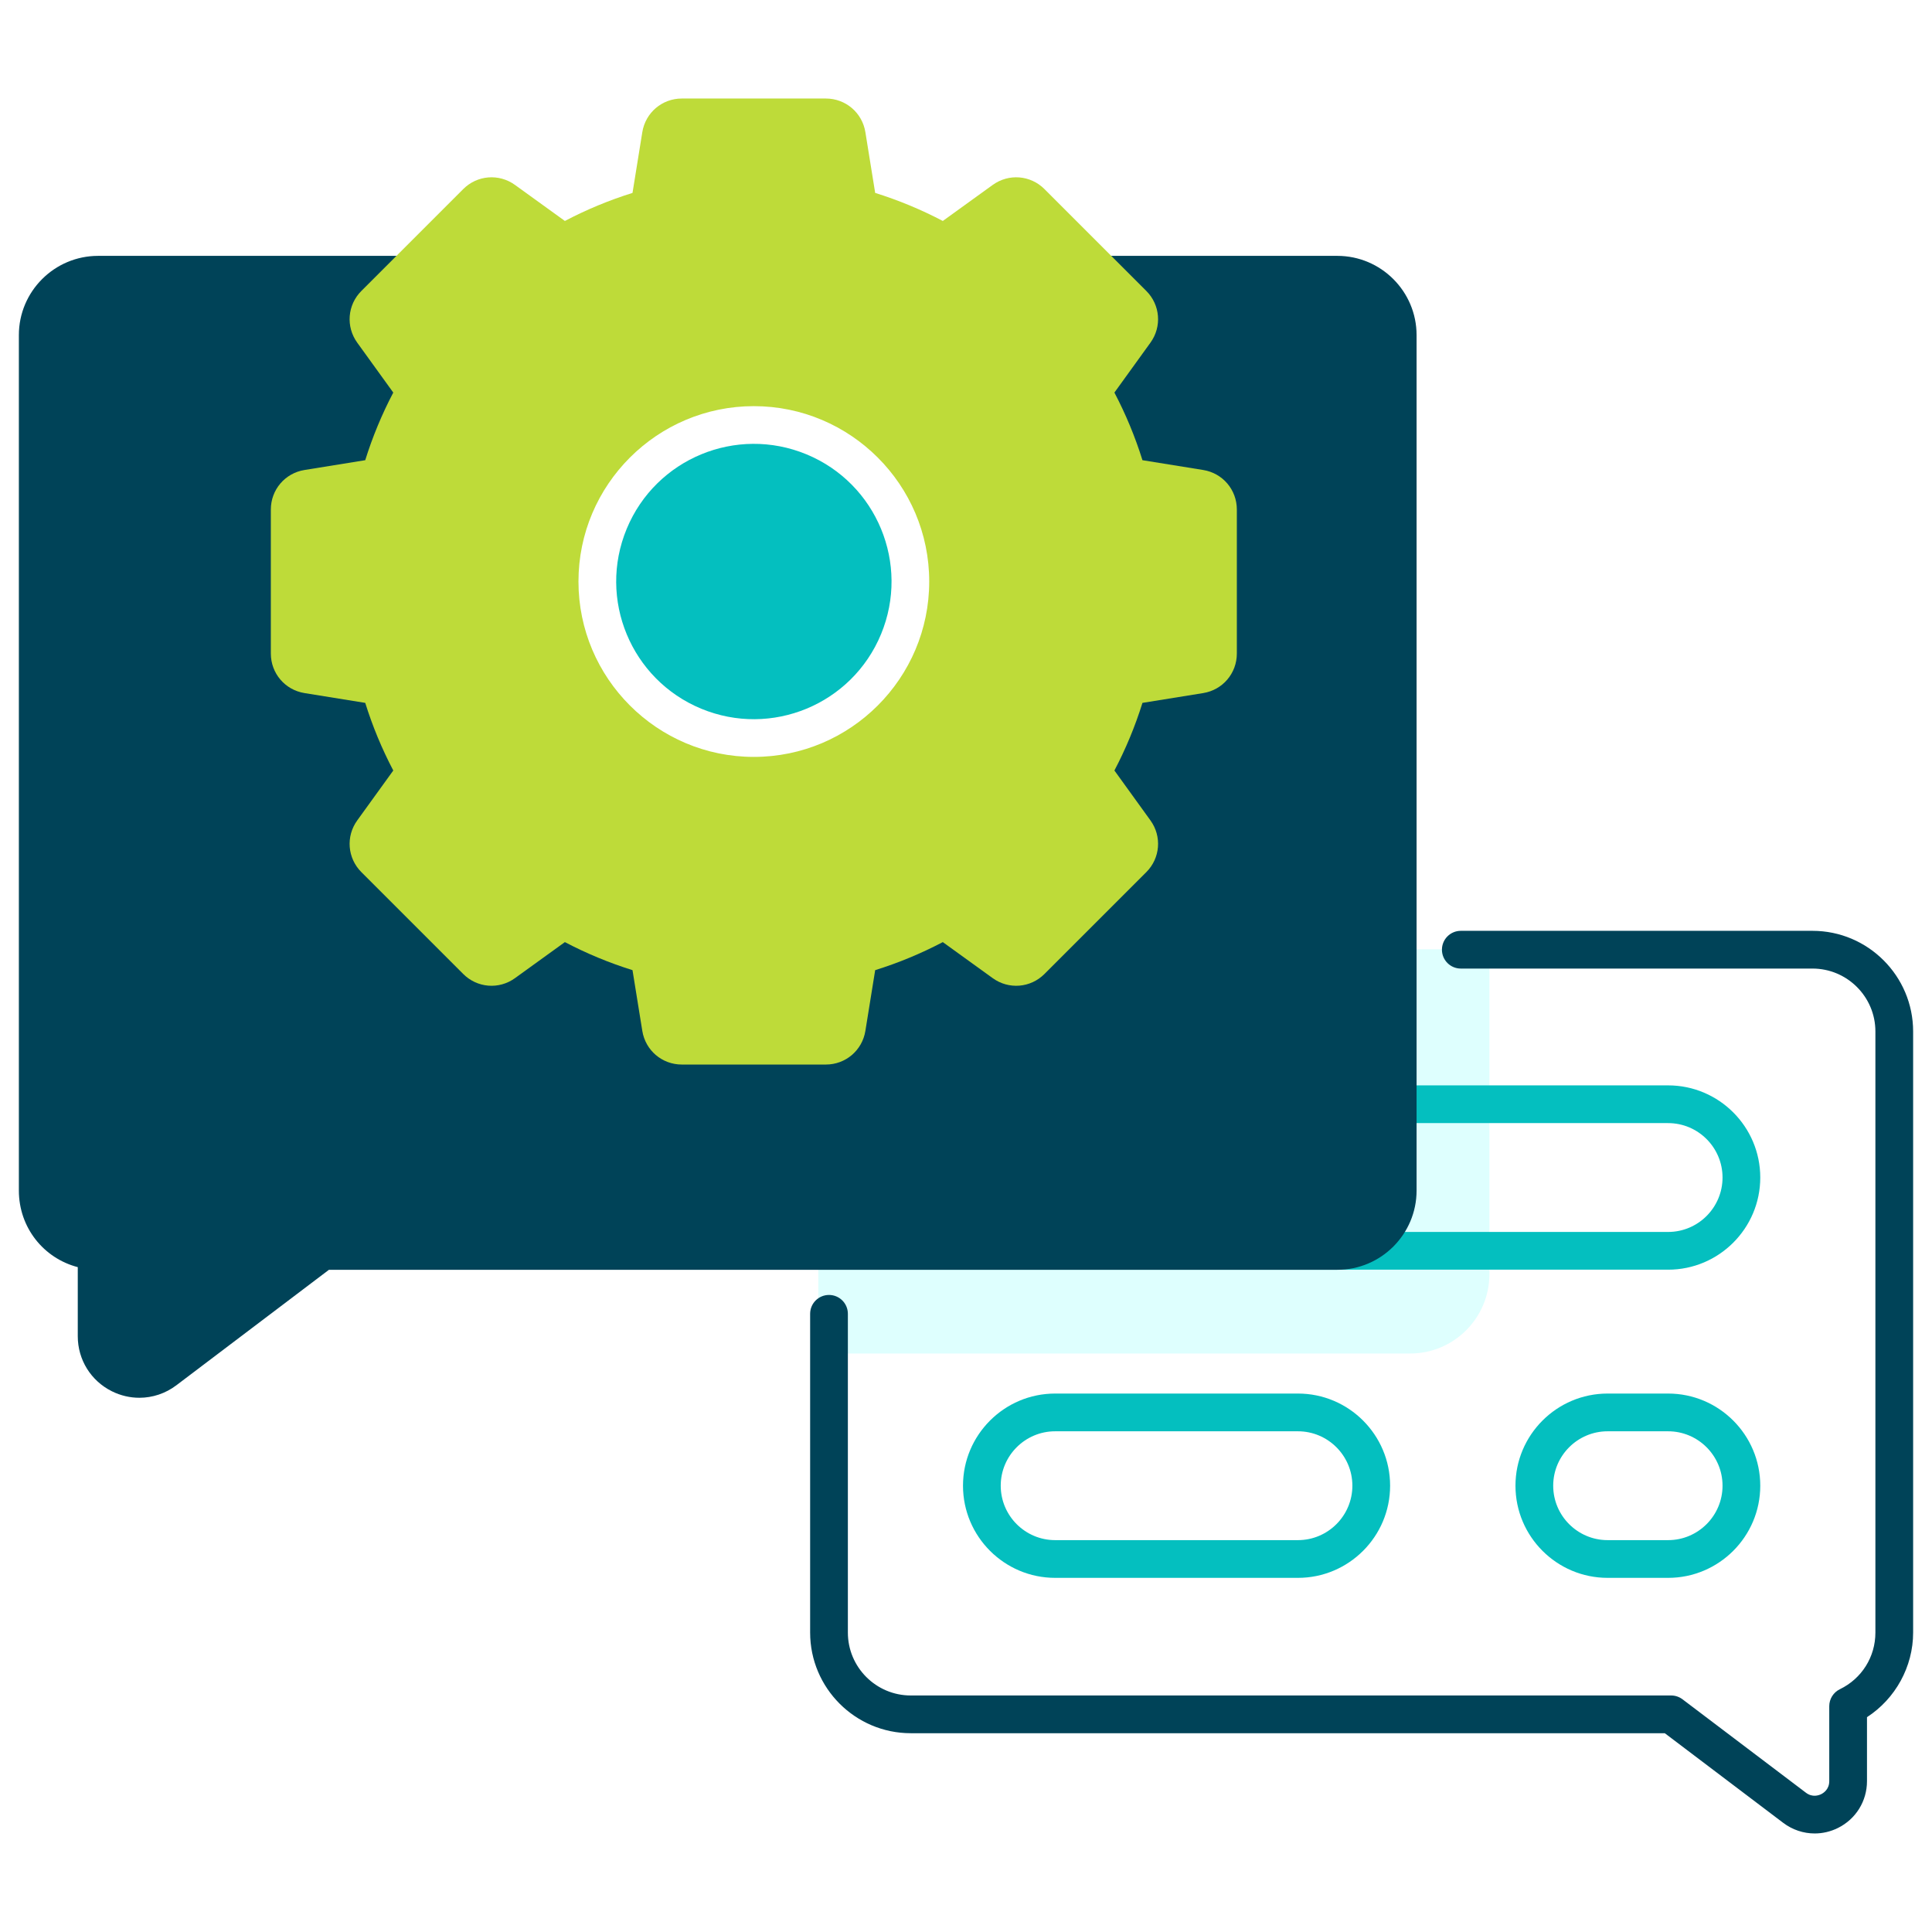
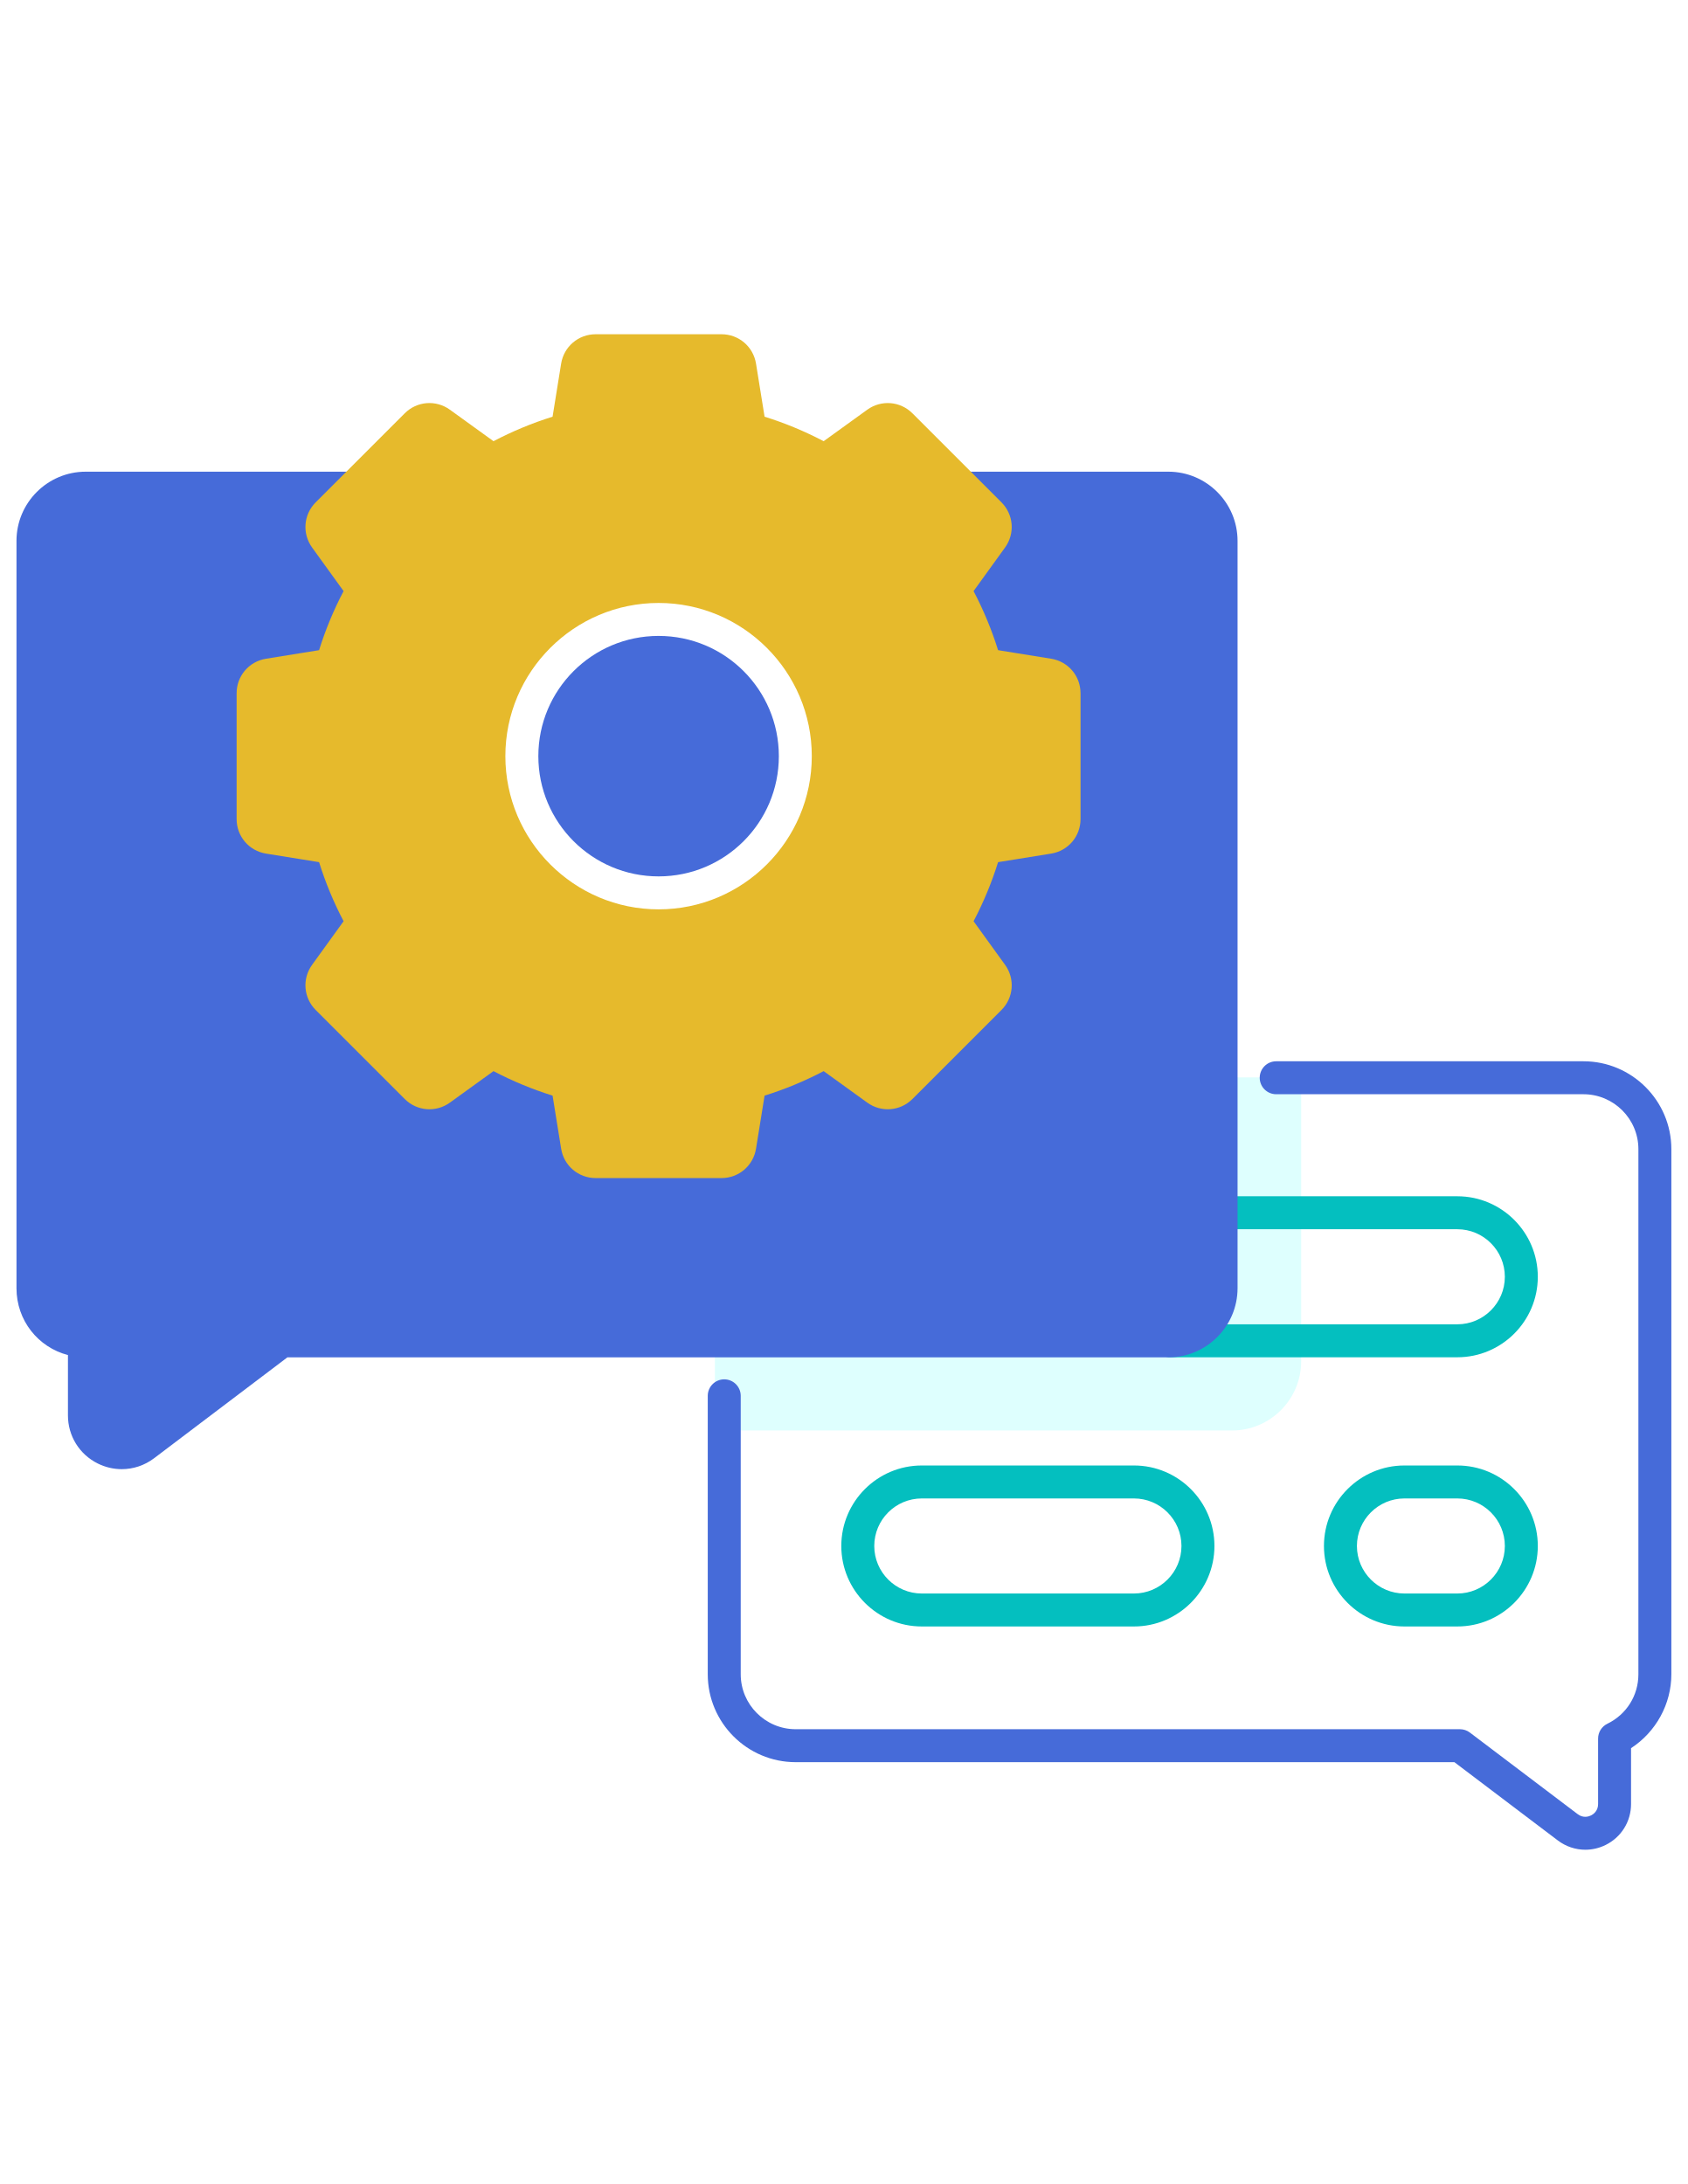
- <svg xmlns="http://www.w3.org/2000/svg" style="enable-background:new 0 0 512 512;" version="1.1" viewBox="0 0 512 512" xml:space="preserve">
-   <style type="text/css">
- 	.st0{display:none;}
- 	.st1{fill:#DEFFFE;}
- 	.st2{fill:#004358;}
- 	.st3{fill:#04BFBF;}
- 	.st4{fill:#BEDB39;}
- </style>
-   <g id="Layer_1" />
-   <g class="st0" id="Layer_3" />
-   <g class="st0" id="Layer_5" />
+ <svg xmlns="http://www.w3.org/2000/svg" version="1.1" id="Layer_1" x="0px" y="0px" width="612px" height="792px" viewBox="0 0 612 792" enable-background="new 0 0 612 792" xml:space="preserve">
+   <g id="Layer_1_1_">
+ </g>
+   <g id="Layer_3" display="none">
+ </g>
+   <g id="Layer_5" display="none">
+ </g>
  <g id="Layer_4">
    <g>
-       <path class="st1" d="M367.574,251.565v63.827c0,8.837-7.163,16-16,16H216.861v27.304h156.844c11.579,0,21-9.42,21-21v-86.132    H367.574z" />
+       <path fill="#DEFFFE" d="M439.366,390.699v76.293c0,10.563-8.563,19.125-19.125,19.125H259.217v32.637h187.478    c13.841,0,25.102-11.26,25.102-25.102V390.698L439.366,390.699L439.366,390.699z" />
      <g>
-         <path class="st3" d="M442.068,336.479h-87.115c-2.761,0-5-2.238-5-5s2.239-5,5-5h87.115c7.952,0,14.421-6.47,14.421-14.422     s-6.469-14.422-14.421-14.422h-71.661c-2.761,0-5-2.238-5-5s2.239-5,5-5h71.661c13.466,0,24.421,10.956,24.421,24.422     S455.534,336.479,442.068,336.479z" />
+         <path fill="#04BFBF" d="M528.409,492.197h-104.13c-3.3,0-5.977-2.675-5.977-5.977c0-3.301,2.677-5.977,5.977-5.977h104.13     c9.505,0,17.237-7.733,17.237-17.238s-7.732-17.239-17.237-17.239h-85.657c-3.3,0-5.977-2.675-5.977-5.977     c0-3.301,2.677-5.977,5.977-5.977h85.657c16.097,0,29.19,13.096,29.19,29.192C557.6,479.102,544.506,492.197,528.409,492.197z" />
      </g>
      <g>
-         <path class="st3" d="M442.068,418.149h-16.032c-13.466,0-24.421-10.956-24.421-24.422s10.956-24.421,24.421-24.421h16.032     c13.466,0,24.421,10.955,24.421,24.421S455.534,418.149,442.068,418.149z M426.036,379.307c-7.952,0-14.421,6.469-14.421,14.421     s6.469,14.422,14.421,14.422h16.032c7.952,0,14.421-6.47,14.421-14.422s-6.469-14.421-14.421-14.421H426.036z" />
+         <path fill="#04BFBF" d="M528.409,589.818h-19.163c-16.096,0-29.19-13.096-29.19-29.191c0-16.097,13.096-29.19,29.19-29.19h19.163     c16.097,0,29.19,13.094,29.19,29.19C557.6,576.723,544.506,589.818,528.409,589.818z M509.246,543.391     c-9.505,0-17.237,7.732-17.237,17.237s7.732,17.239,17.237,17.239h19.163c9.505,0,17.238-7.734,17.238-17.239     s-7.733-17.237-17.238-17.237H509.246z" />
      </g>
      <g>
-         <path class="st3" d="M343.973,418.149h-64.347c-13.466,0-24.421-10.956-24.421-24.422s10.956-24.421,24.421-24.421h64.347     c13.466,0,24.421,10.955,24.421,24.421S357.438,418.149,343.973,418.149z M279.625,379.307c-7.952,0-14.421,6.469-14.421,14.421     s6.469,14.422,14.421,14.422h64.347c7.952,0,14.421-6.47,14.421-14.422s-6.469-14.421-14.421-14.421H279.625z" />
+         <path fill="#04BFBF" d="M411.155,589.818H334.24c-16.096,0-29.19-13.096-29.19-29.191c0-16.097,13.096-29.19,29.19-29.19h76.915     c16.096,0,29.19,13.094,29.19,29.19C440.346,576.723,427.25,589.818,411.155,589.818z M334.239,543.391     c-9.505,0-17.237,7.732-17.237,17.237s7.732,17.239,17.237,17.239h76.915c9.505,0,17.237-7.734,17.237-17.239     s-7.732-17.237-17.237-17.237H334.239z" />
      </g>
-       <path class="st2" d="M354.407,67.807H26c-11.58,0-21,9.421-21,21v226.699c0,9.8,6.552,17.946,15.61,20.3v18.3    c0,6.23,3.465,11.823,9.044,14.598c2.319,1.152,4.805,1.721,7.276,1.72c3.474,0,6.917-1.122,9.82-3.319l40.424-30.598h267.233    c11.58,0,21-9.421,21-21V88.807C375.407,77.228,365.987,67.807,354.407,67.807z M199.776,204.813    c-27.957,0-50.702-22.745-50.702-50.702s22.745-50.702,50.702-50.702s50.702,22.745,50.702,50.702    S227.733,204.813,199.776,204.813z" />
+       <path fill="#466BD9" d="M423.627,171.051H31.078c-13.842,0-25.102,11.261-25.102,25.102v270.976    c0,11.715,7.832,21.451,18.659,24.266v21.874c0,7.446,4.142,14.132,10.811,17.449c2.772,1.377,5.744,2.057,8.697,2.056    c4.152,0,8.268-1.341,11.738-3.967l48.319-36.574h319.427c13.842,0,25.102-11.262,25.102-25.102V196.152    C448.729,182.312,437.469,171.051,423.627,171.051z M238.795,334.815c-33.417,0-60.605-27.188-60.605-60.604    c0-33.417,27.188-60.605,60.605-60.605c33.417,0,60.604,27.188,60.604,60.605C299.399,307.628,272.212,334.815,238.795,334.815z" />
      <g>
-         <ellipse class="st3" cx="199.776" cy="154.111" rx="36.477" ry="36.477" transform="matrix(0.3827 -0.9239 0.9239 0.3827 -19.0554 279.7043)" />
-         <path class="st4" d="M318.858,124.552l-16.097-2.597c-1.926-6.173-4.417-12.179-7.431-17.921l9.551-13.226     c3.064-4.243,2.602-10.009-1.099-13.71L276.79,50.105c-3.701-3.701-9.468-4.162-13.711-1.1l-13.226,9.552     c-5.742-3.015-11.747-5.505-17.921-7.432l-2.597-16.098c-0.834-5.167-5.238-8.917-10.472-8.917h-38.173     c-5.234,0-9.638,3.75-10.472,8.918l-2.597,16.097c-6.174,1.927-12.179,4.417-17.92,7.432l-13.226-9.552     c-4.244-3.064-10.01-2.602-13.711,1.1L95.77,77.099c-3.701,3.701-4.163,9.467-1.099,13.711l9.551,13.225     c-3.015,5.742-5.505,11.747-7.432,17.921l-16.097,2.597c-5.167,0.834-8.917,5.238-8.917,10.473v38.174     c0,5.234,3.75,9.639,8.918,10.473l16.097,2.597c1.927,6.174,4.417,12.179,7.432,17.921l-9.551,13.226     c-3.064,4.243-2.602,10.009,1.099,13.71l26.993,26.993c3.701,3.701,9.468,4.164,13.711,1.1l13.226-9.552     c5.742,3.014,11.747,5.504,17.92,7.432l2.597,16.098c0.834,5.167,5.238,8.917,10.472,8.917h38.173     c5.234,0,9.638-3.75,10.472-8.918l2.597-16.097c6.174-1.928,12.179-4.418,17.921-7.432l13.226,9.552     c4.245,3.064,10.01,2.602,13.711-1.1l26.993-26.993c3.701-3.701,4.163-9.467,1.099-13.711l-9.551-13.225     c3.015-5.742,5.505-11.747,7.432-17.921l16.097-2.597c5.167-0.834,8.917-5.238,8.917-10.473v-38.174     C327.776,129.79,324.026,125.386,318.858,124.552z M199.776,200.588c-25.627,0-46.477-20.85-46.477-46.477     s20.849-46.477,46.477-46.477s46.477,20.85,46.477,46.477S225.403,200.588,199.776,200.588z" />
+         <ellipse fill="#466BD9" cx="238.802" cy="274.209" rx="43.603" ry="43.603" />
+         <path fill="#E6BA2C" d="M381.135,238.878l-19.241-3.104c-2.302-7.379-5.279-14.558-8.882-21.421l11.416-15.809     c3.663-5.072,3.11-11.964-1.313-16.388l-32.264-32.265c-4.424-4.424-11.317-4.975-16.389-1.315l-15.81,11.418     c-6.863-3.604-14.041-6.581-21.421-8.884l-3.104-19.242c-0.997-6.176-6.261-10.659-12.517-10.659h-45.629     c-6.256,0-11.521,4.482-12.517,10.66l-3.104,19.241c-7.38,2.303-14.558,5.28-21.42,8.884l-15.809-11.418     c-5.073-3.662-11.965-3.11-16.389,1.315l-32.266,32.266c-4.424,4.424-4.976,11.316-1.313,16.389l11.416,15.808     c-3.604,6.863-6.58,14.041-8.883,21.421l-19.241,3.104c-6.176,0.997-10.658,6.261-10.658,12.519v45.63     c0,6.256,4.482,11.521,10.66,12.519l19.241,3.104c2.304,7.38,5.28,14.558,8.884,21.421l-11.417,15.809     c-3.663,5.072-3.11,11.964,1.313,16.388l32.265,32.265c4.424,4.424,11.317,4.978,16.389,1.315l15.809-11.418     c6.863,3.603,14.042,6.579,21.42,8.883l3.104,19.242c0.997,6.177,6.261,10.659,12.517,10.659h45.629     c6.256,0,11.52-4.482,12.517-10.66l3.104-19.241c7.379-2.304,14.558-5.28,21.421-8.883l15.81,11.418     c5.074,3.662,11.965,3.109,16.389-1.315l32.265-32.265c4.424-4.424,4.977-11.316,1.314-16.389l-11.417-15.808     c3.604-6.864,6.58-14.042,8.884-21.421l19.241-3.104c6.176-0.997,10.658-6.261,10.658-12.519v-45.63     C391.795,245.14,387.313,239.875,381.135,238.878z M238.795,329.765c-30.632,0-55.555-24.922-55.555-55.554     s24.921-55.555,55.555-55.555c30.633,0,55.554,24.922,55.554,55.555S269.427,329.765,238.795,329.765z" />
      </g>
      <g>
-         <path class="st2" d="M480.905,485.886c-2.952,0-5.878-0.954-8.345-2.821l-31.373-23.746H241.367     c-14.708,0-26.673-11.966-26.673-26.674v-84.471c0-2.762,2.239-5,5-5s5,2.238,5,5v84.471c0,9.194,7.479,16.674,16.673,16.674     h201.498c1.089,0,2.149,0.355,3.018,1.014l32.712,24.76c1.717,1.3,3.398,0.696,4.04,0.378c0.643-0.319,2.137-1.295,2.137-3.449     v-19.865c0-1.915,1.094-3.663,2.818-4.499c5.804-2.815,9.41-8.567,9.41-15.012V273.352c0-9.193-7.479-16.673-16.673-16.673     H387.13c-2.761,0-5-2.238-5-5s2.239-5,5-5h93.196c14.708,0,26.673,11.966,26.673,26.673v159.293     c0,9.066-4.71,17.552-12.228,22.421v16.955c0,5.294-2.945,10.047-7.685,12.403C485.117,485.403,483.004,485.886,480.905,485.886z     " />
+         <path fill="#466BD9" d="M574.832,670.785c-3.529,0-7.026-1.14-9.976-3.372l-37.5-28.384H288.509     c-17.581,0-31.882-14.303-31.882-31.884V506.177c0-3.302,2.676-5.977,5.977-5.977s5.977,2.675,5.977,5.977v100.969     c0,10.99,8.94,19.931,19.929,19.931h240.854c1.302,0,2.568,0.425,3.607,1.213l39.101,29.596c2.053,1.554,4.062,0.832,4.829,0.452     c0.769-0.382,2.555-1.549,2.555-4.123v-23.745c0-2.289,1.308-4.378,3.368-5.378c6.938-3.364,11.248-10.24,11.248-17.943V416.741     c0-10.989-8.939-19.93-19.93-19.93H462.741c-3.3,0-5.977-2.675-5.977-5.977c0-3.301,2.677-5.977,5.977-5.977H574.14     c17.581,0,31.883,14.304,31.883,31.883v190.404c0,10.837-5.63,20.98-14.616,26.801v20.267c0,6.327-3.521,12.009-9.187,14.825     C579.866,670.208,577.341,670.785,574.832,670.785z" />
      </g>
    </g>
  </g>
</svg>
